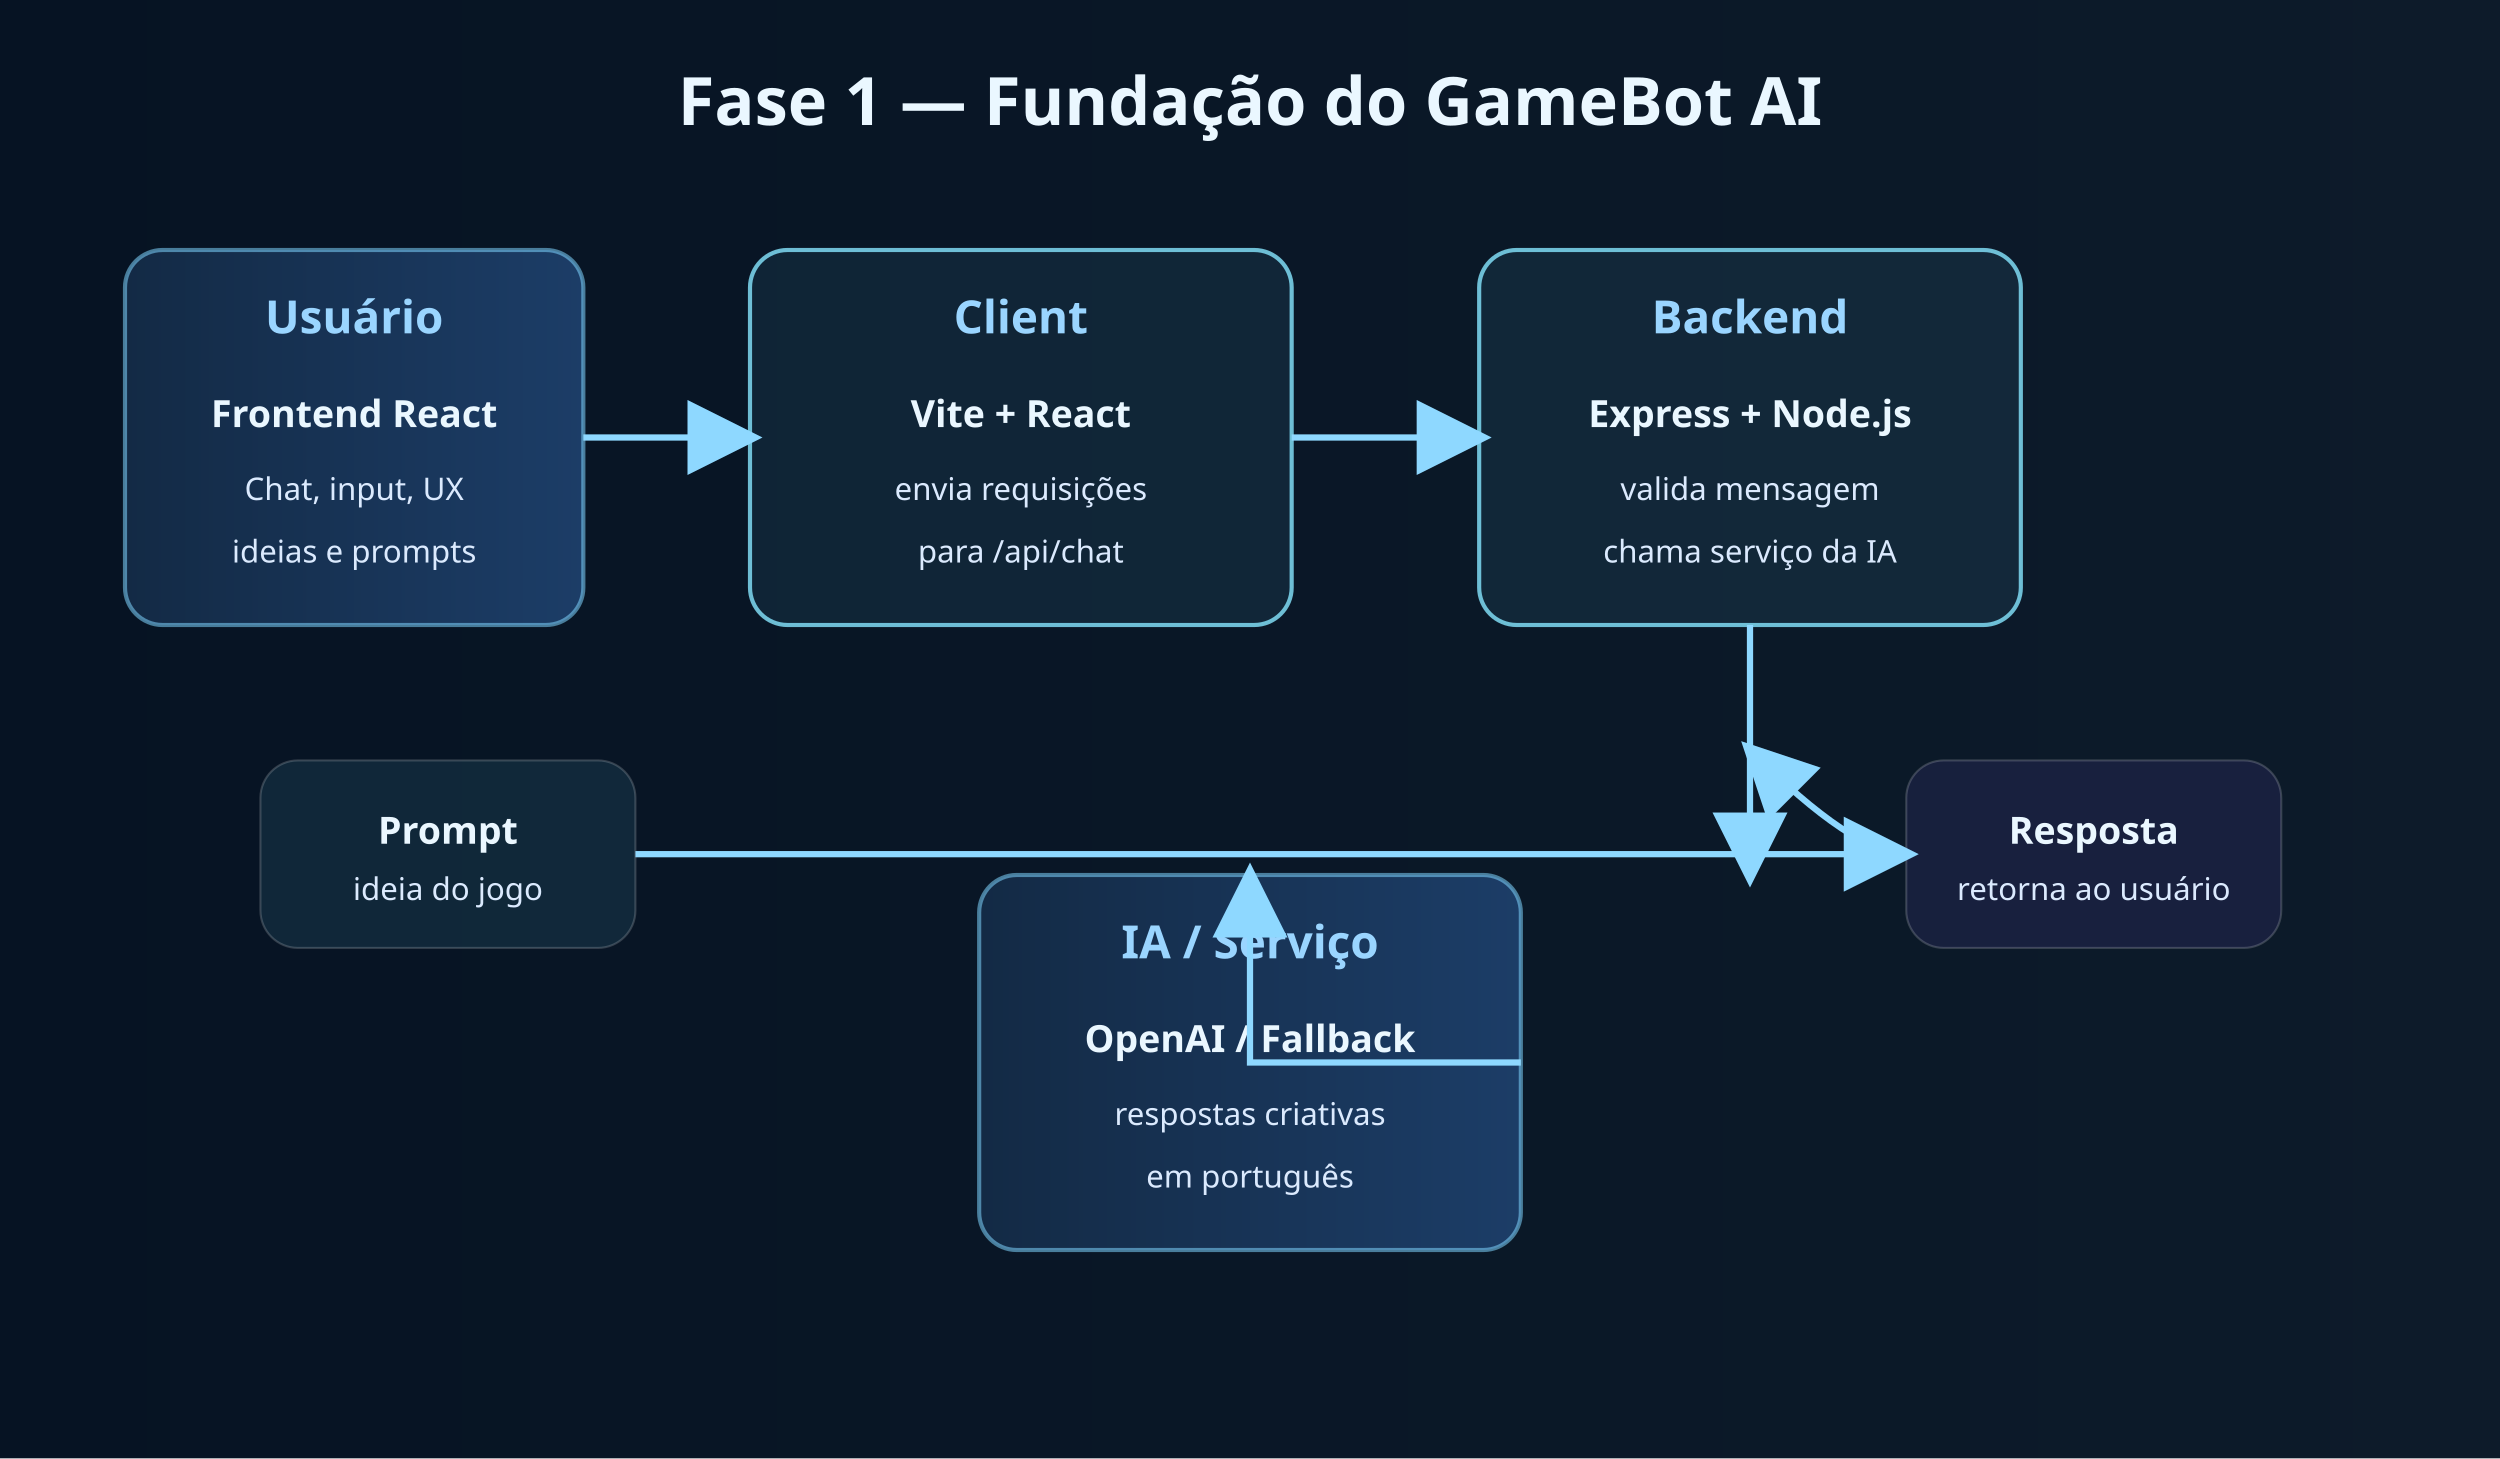
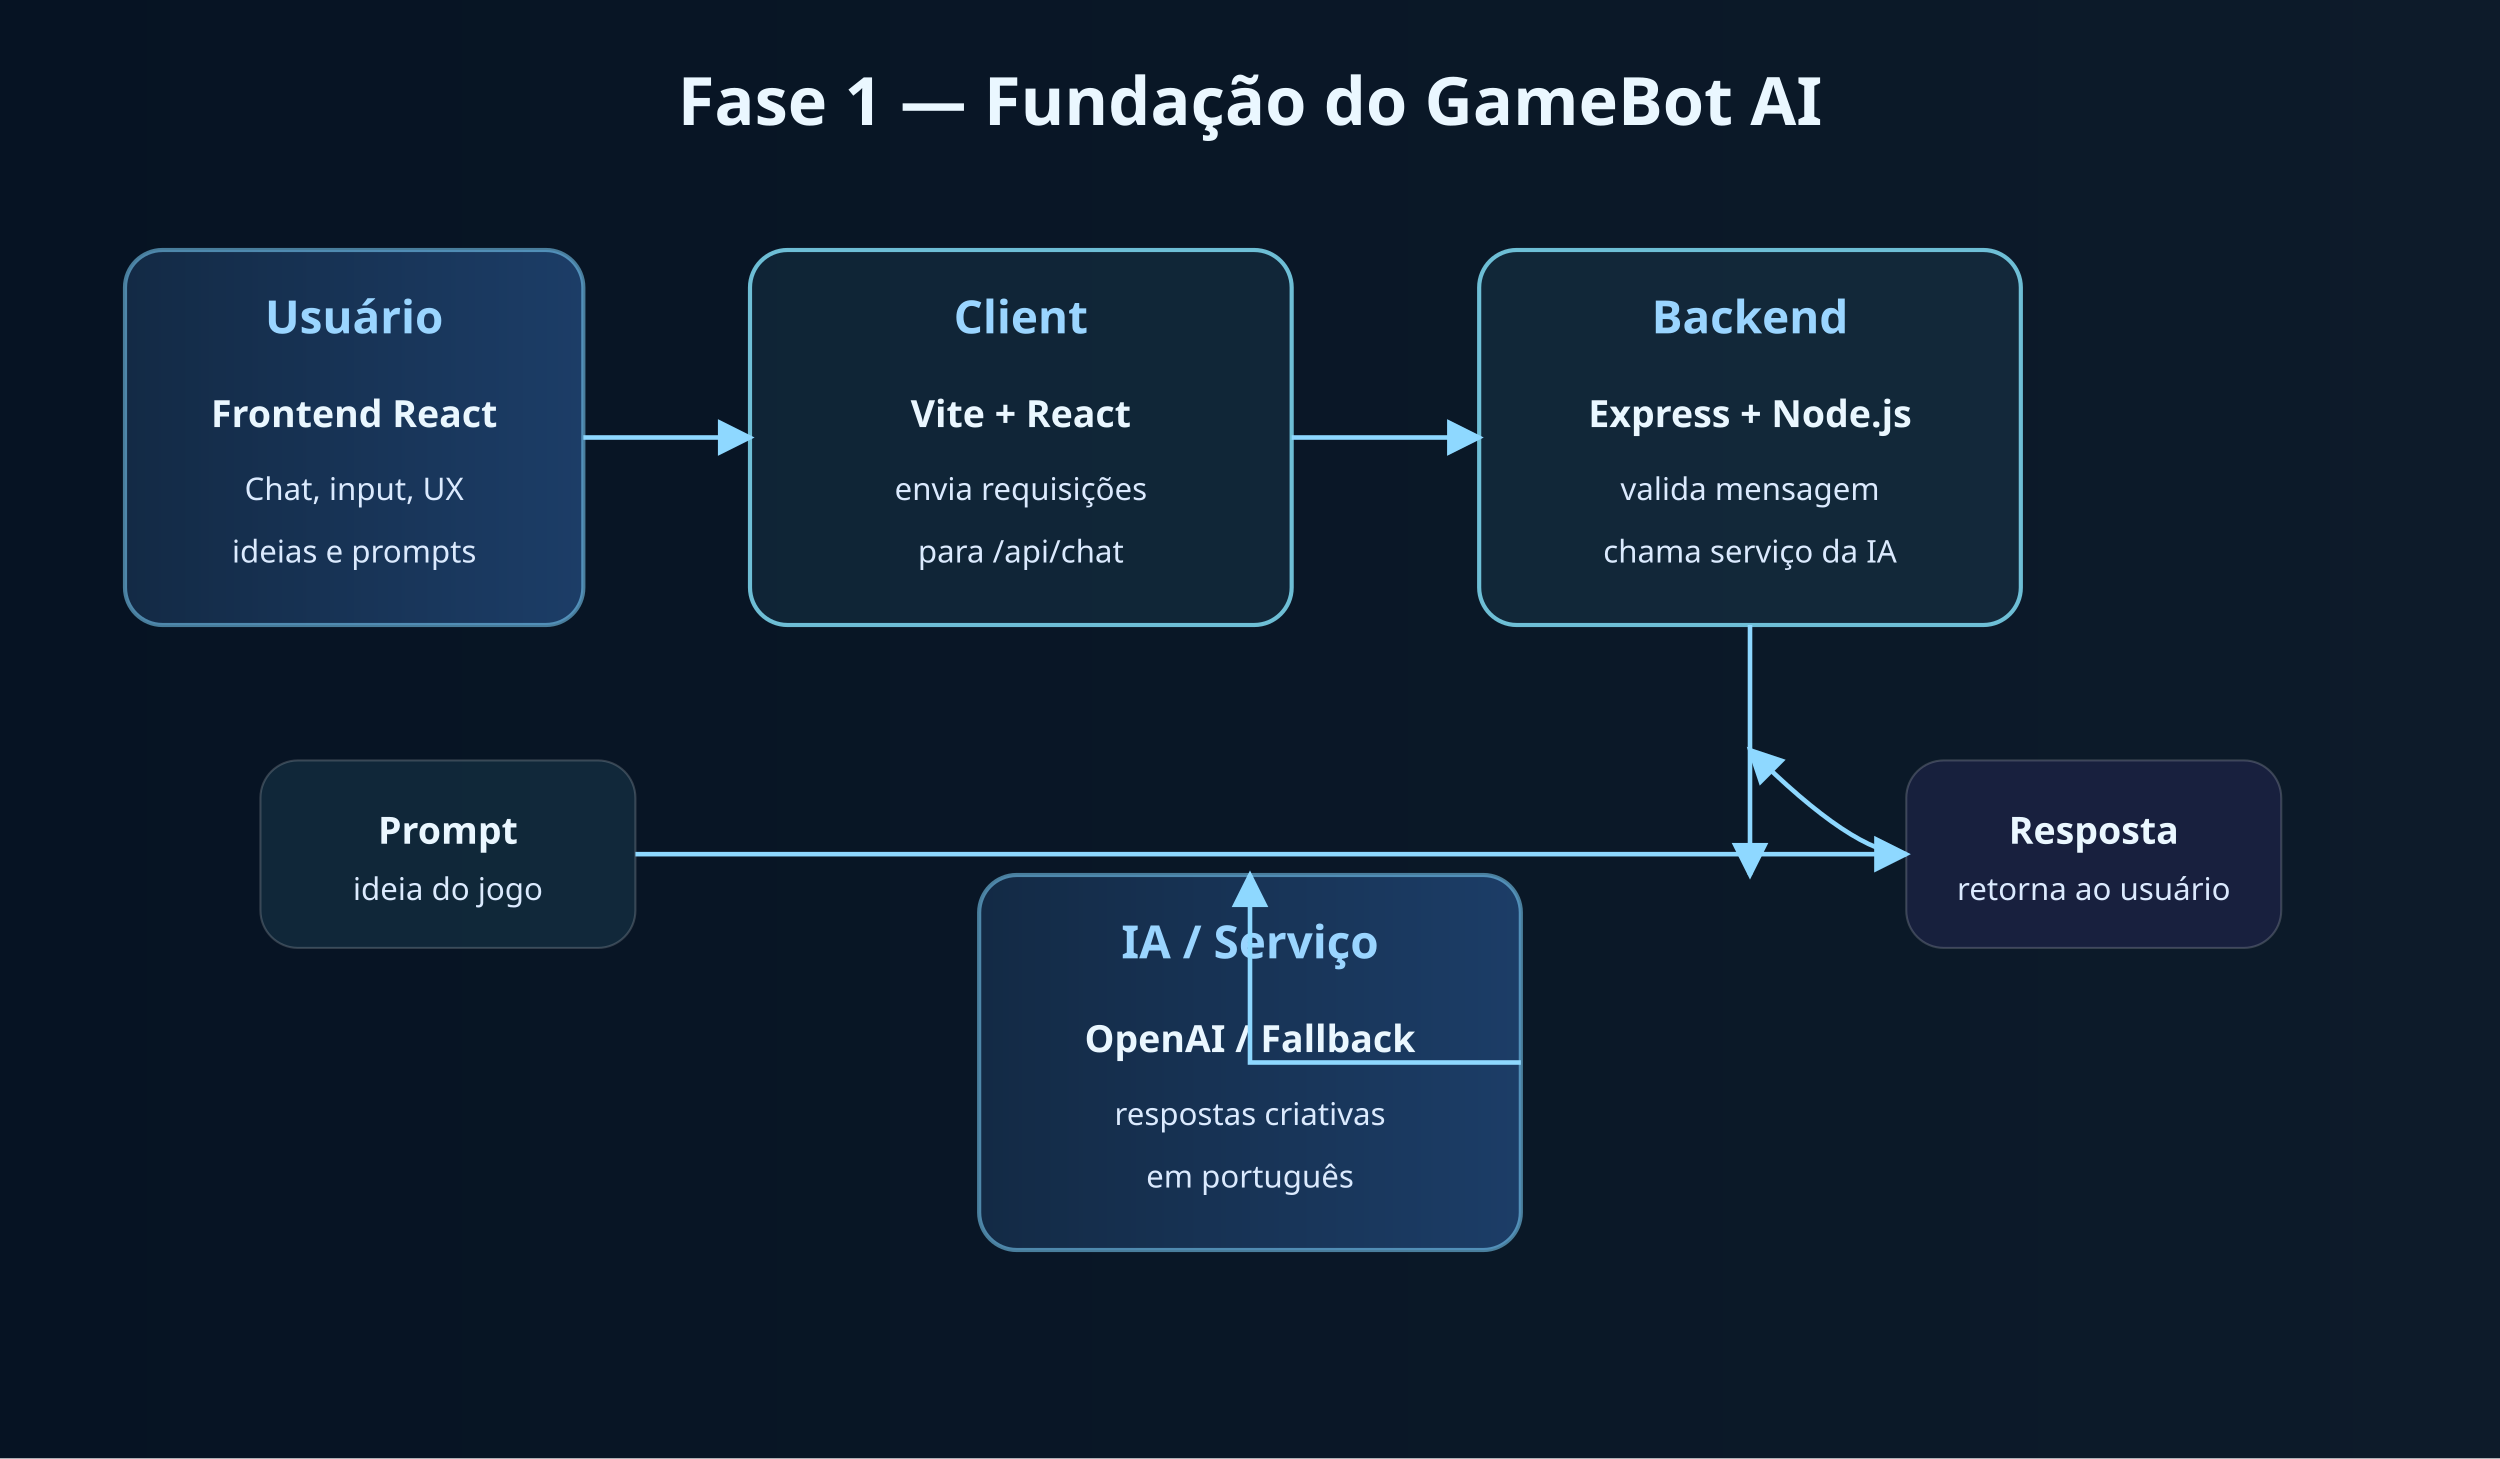
<svg xmlns="http://www.w3.org/2000/svg" width="1200" height="700" viewBox="0 0 1200 700" role="img" aria-labelledby="title desc">
  <defs>
    <linearGradient id="bg" x1="0" x2="1">
      <stop offset="0%" stop-color="#061323" />
      <stop offset="100%" stop-color="#0d1b2a" />
    </linearGradient>
    <linearGradient id="panel" x1="0" x2="1">
      <stop offset="0%" stop-color="#132a45" />
      <stop offset="100%" stop-color="#1c3d67" />
    </linearGradient>
    <linearGradient id="accent" x1="0" x2="1">
      <stop offset="0%" stop-color="#66d9ff" />
      <stop offset="100%" stop-color="#8a5cff" />
    </linearGradient>
-     <marker id="arrow" markerWidth="12" markerHeight="12" refX="10" refY="6" orient="auto">
-       <path d="M0,0 L12,6 L0,12 z" fill="#8ed8ff" />
+     <marker id="arrow" markerWidth="8" markerHeight="8" refX="7" refY="4" orient="auto" markerUnits="strokeWidth">
+       <path d="M0,0 L8,4 L0,8 z" fill="#8ed8ff" />
    </marker>
    <style>
      .title { font: 700 32px 'Segoe UI', sans-serif; fill: #eaf7ff; }
      .section { font: 700 22px 'Segoe UI', sans-serif; fill: #9ad5ff; }
      .label { font: 600 18px 'Segoe UI', sans-serif; fill: #eaf7ff; }
      .small { font: 500 15px 'Segoe UI', sans-serif; fill: #dbeafe; }
      .box { fill: url(#panel); stroke: rgba(126,211,252,0.55); stroke-width: 2; rx: 18; }
      .box-accent { fill: rgba(102,217,255,0.08); stroke: rgba(134,230,255,0.8); stroke-width: 2; rx: 18; }
-       .line { stroke: #8ed8ff; stroke-width: 3; fill: none; marker-end: url(#arrow); }
+       .line { stroke: #8ed8ff; stroke-width: 2.2; fill: none; marker-end: url(#arrow); }
    </style>
  </defs>
  <rect width="1200" height="700" fill="url(#bg)" />
  <text x="600" y="60" text-anchor="middle" class="title">Fase 1 — Fundação do GameBot AI</text>
  <rect x="60" y="120" width="220" height="180" class="box" />
  <text x="170" y="160" text-anchor="middle" class="section">Usuário</text>
  <text x="170" y="205" text-anchor="middle" class="label">Frontend React</text>
  <text x="170" y="240" text-anchor="middle" class="small">Chat, input, UX</text>
  <text x="170" y="270" text-anchor="middle" class="small">ideias e prompts</text>
  <rect x="360" y="120" width="260" height="180" class="box-accent" />
  <text x="490" y="160" text-anchor="middle" class="section">Client</text>
  <text x="490" y="205" text-anchor="middle" class="label">Vite + React</text>
  <text x="490" y="240" text-anchor="middle" class="small">envia requisições</text>
  <text x="490" y="270" text-anchor="middle" class="small">para /api/chat</text>
  <rect x="710" y="120" width="260" height="180" class="box-accent" />
  <text x="840" y="160" text-anchor="middle" class="section">Backend</text>
  <text x="840" y="205" text-anchor="middle" class="label">Express + Node.js</text>
  <text x="840" y="240" text-anchor="middle" class="small">valida mensagem</text>
  <text x="840" y="270" text-anchor="middle" class="small">chama serviço da IA</text>
  <rect x="470" y="420" width="260" height="180" class="box" />
  <text x="600" y="460" text-anchor="middle" class="section">IA / Serviço</text>
  <text x="600" y="505" text-anchor="middle" class="label">OpenAI / Fallback</text>
  <text x="600" y="540" text-anchor="middle" class="small">respostas criativas</text>
  <text x="600" y="570" text-anchor="middle" class="small">em português</text>
  <path d="M280 210 H360" class="line" />
  <path d="M620 210 H710" class="line" />
  <path d="M840 300 V420" class="line" />
  <path d="M710 510 H730 L600 510 L600 420" class="line" />
  <rect x="125" y="365" width="180" height="90" rx="18" fill="rgba(102,217,255,0.10)" stroke="rgba(255,255,255,0.18)" />
  <text x="215" y="405" text-anchor="middle" class="label">Prompt</text>
  <text x="215" y="432" text-anchor="middle" class="small">ideia do jogo</text>
  <rect x="915" y="365" width="180" height="90" rx="18" fill="rgba(138,92,255,0.10)" stroke="rgba(255,255,255,0.18)" />
  <text x="1005" y="405" text-anchor="middle" class="label">Resposta</text>
  <text x="1005" y="432" text-anchor="middle" class="small">retorna ao usuário</text>
  <path d="M305 410 H915" class="line" />
  <path d="M915 410 Q890 410 840 360" class="line" />
</svg>
